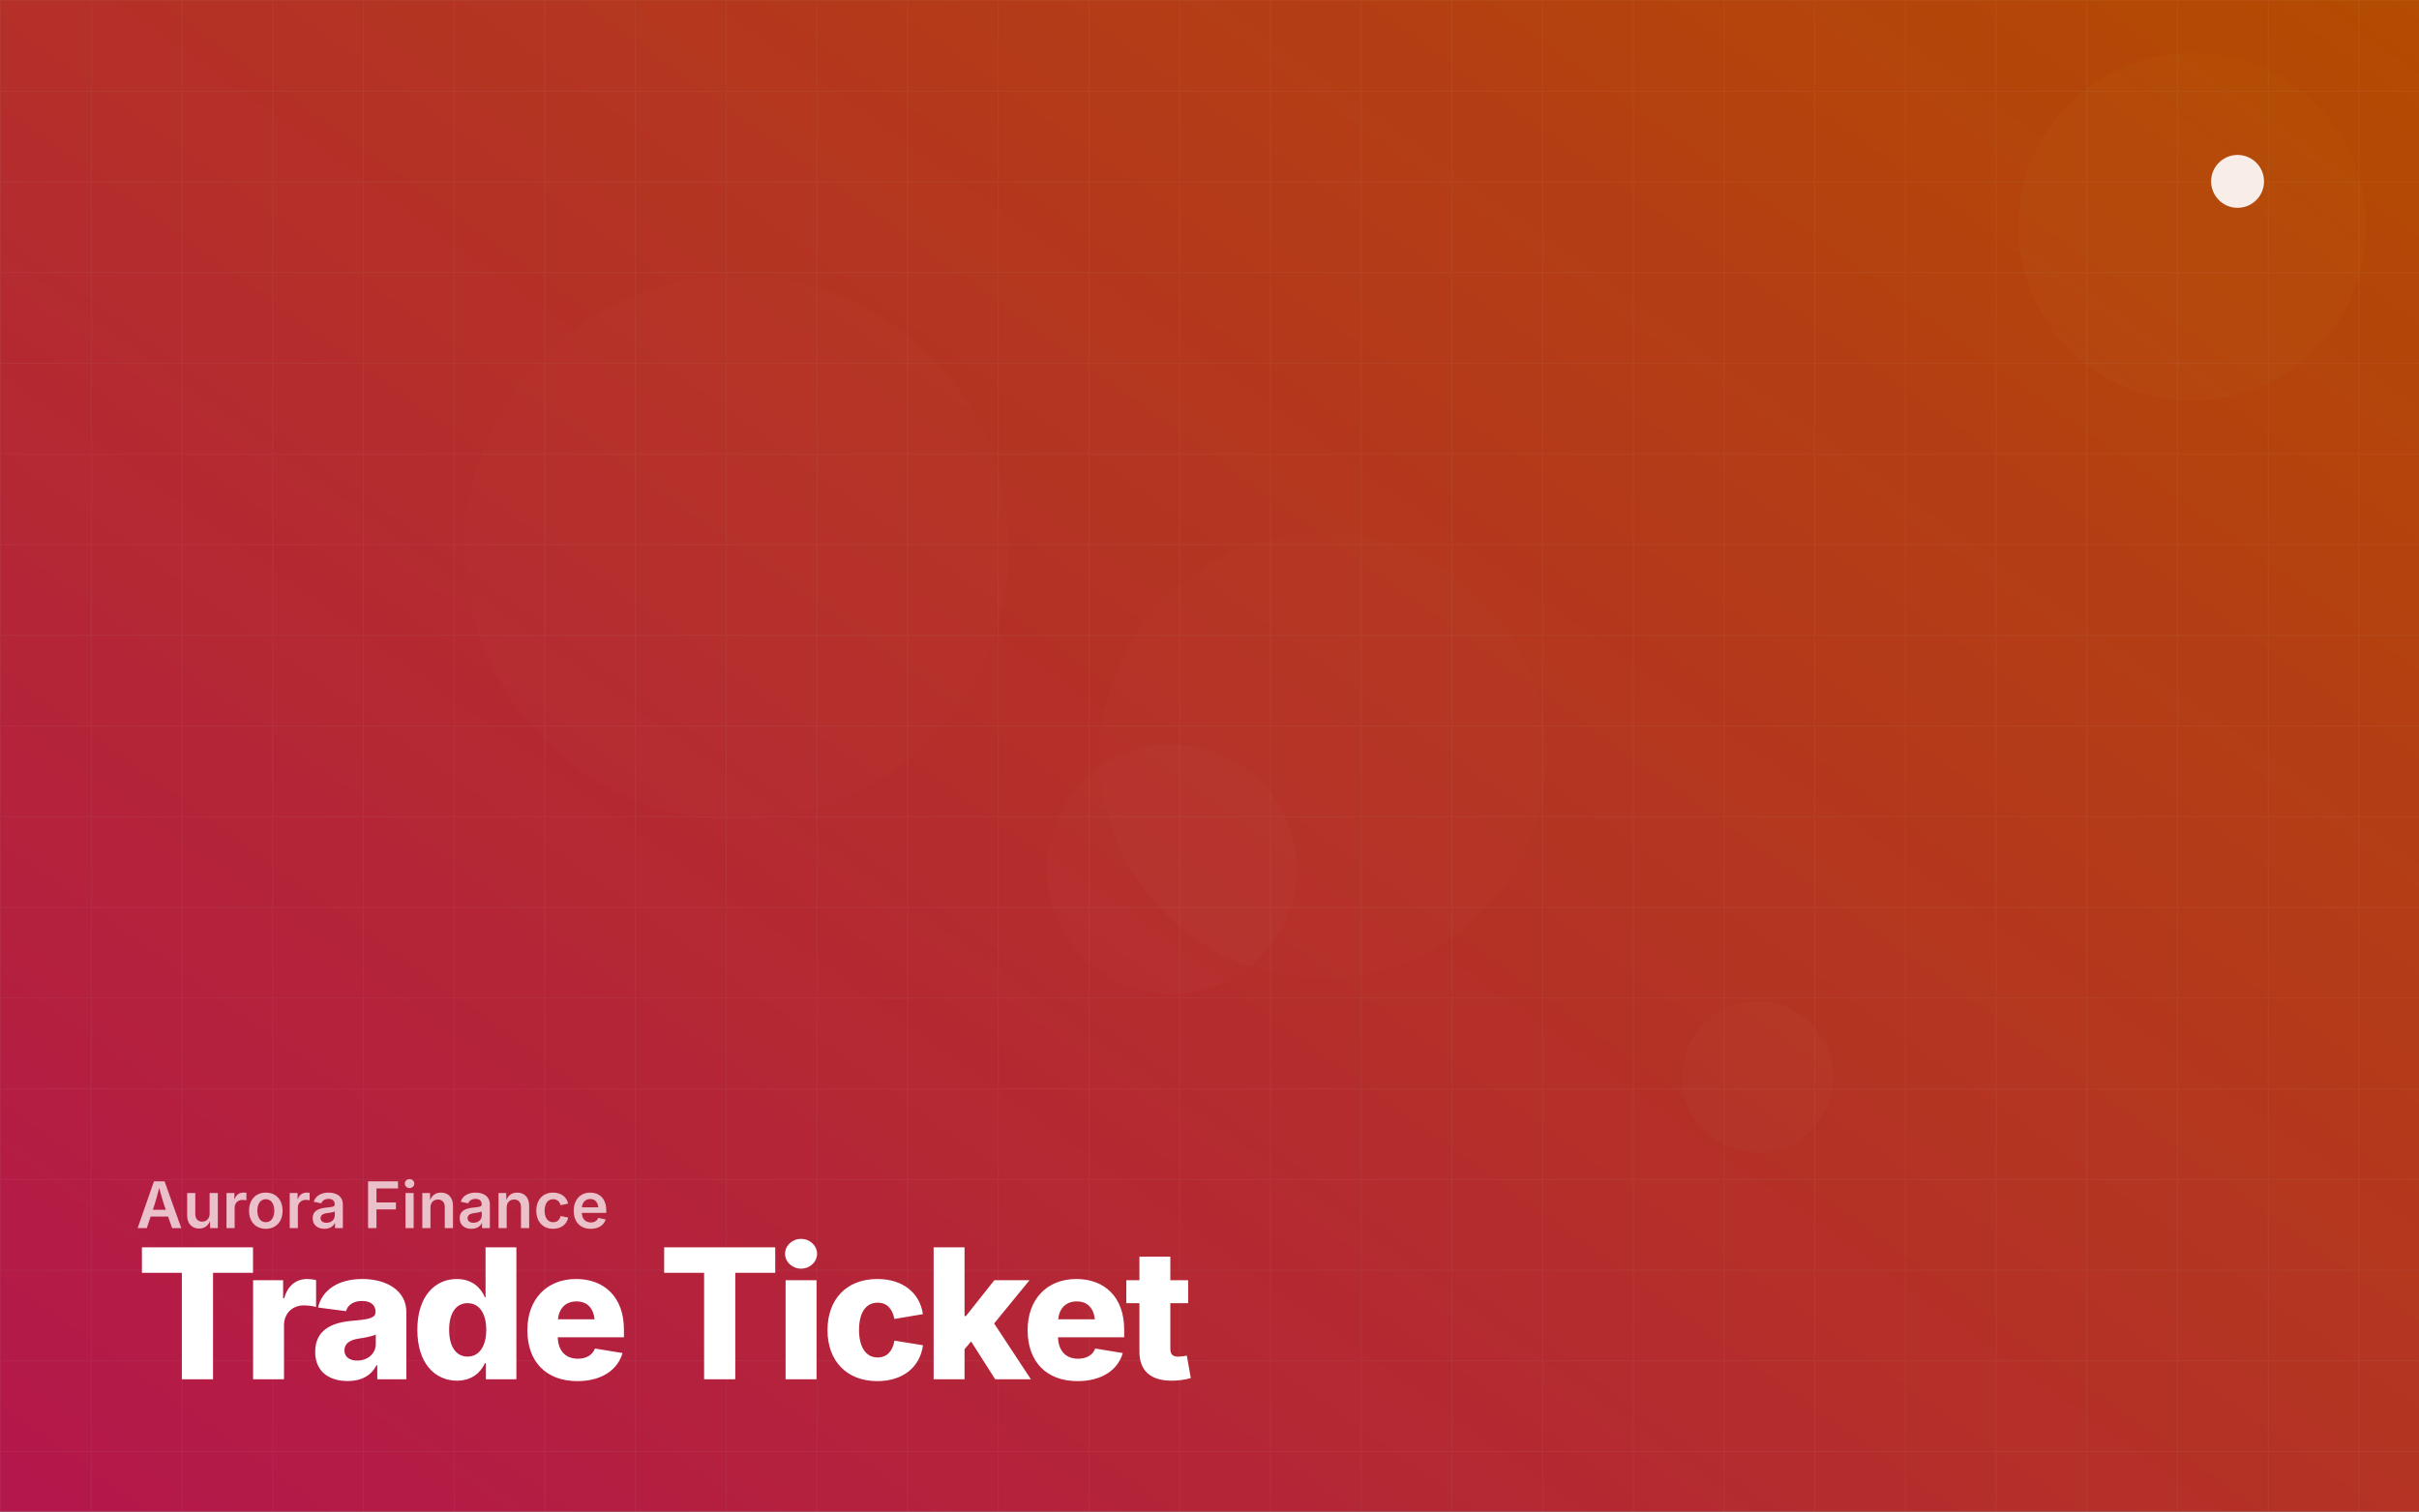
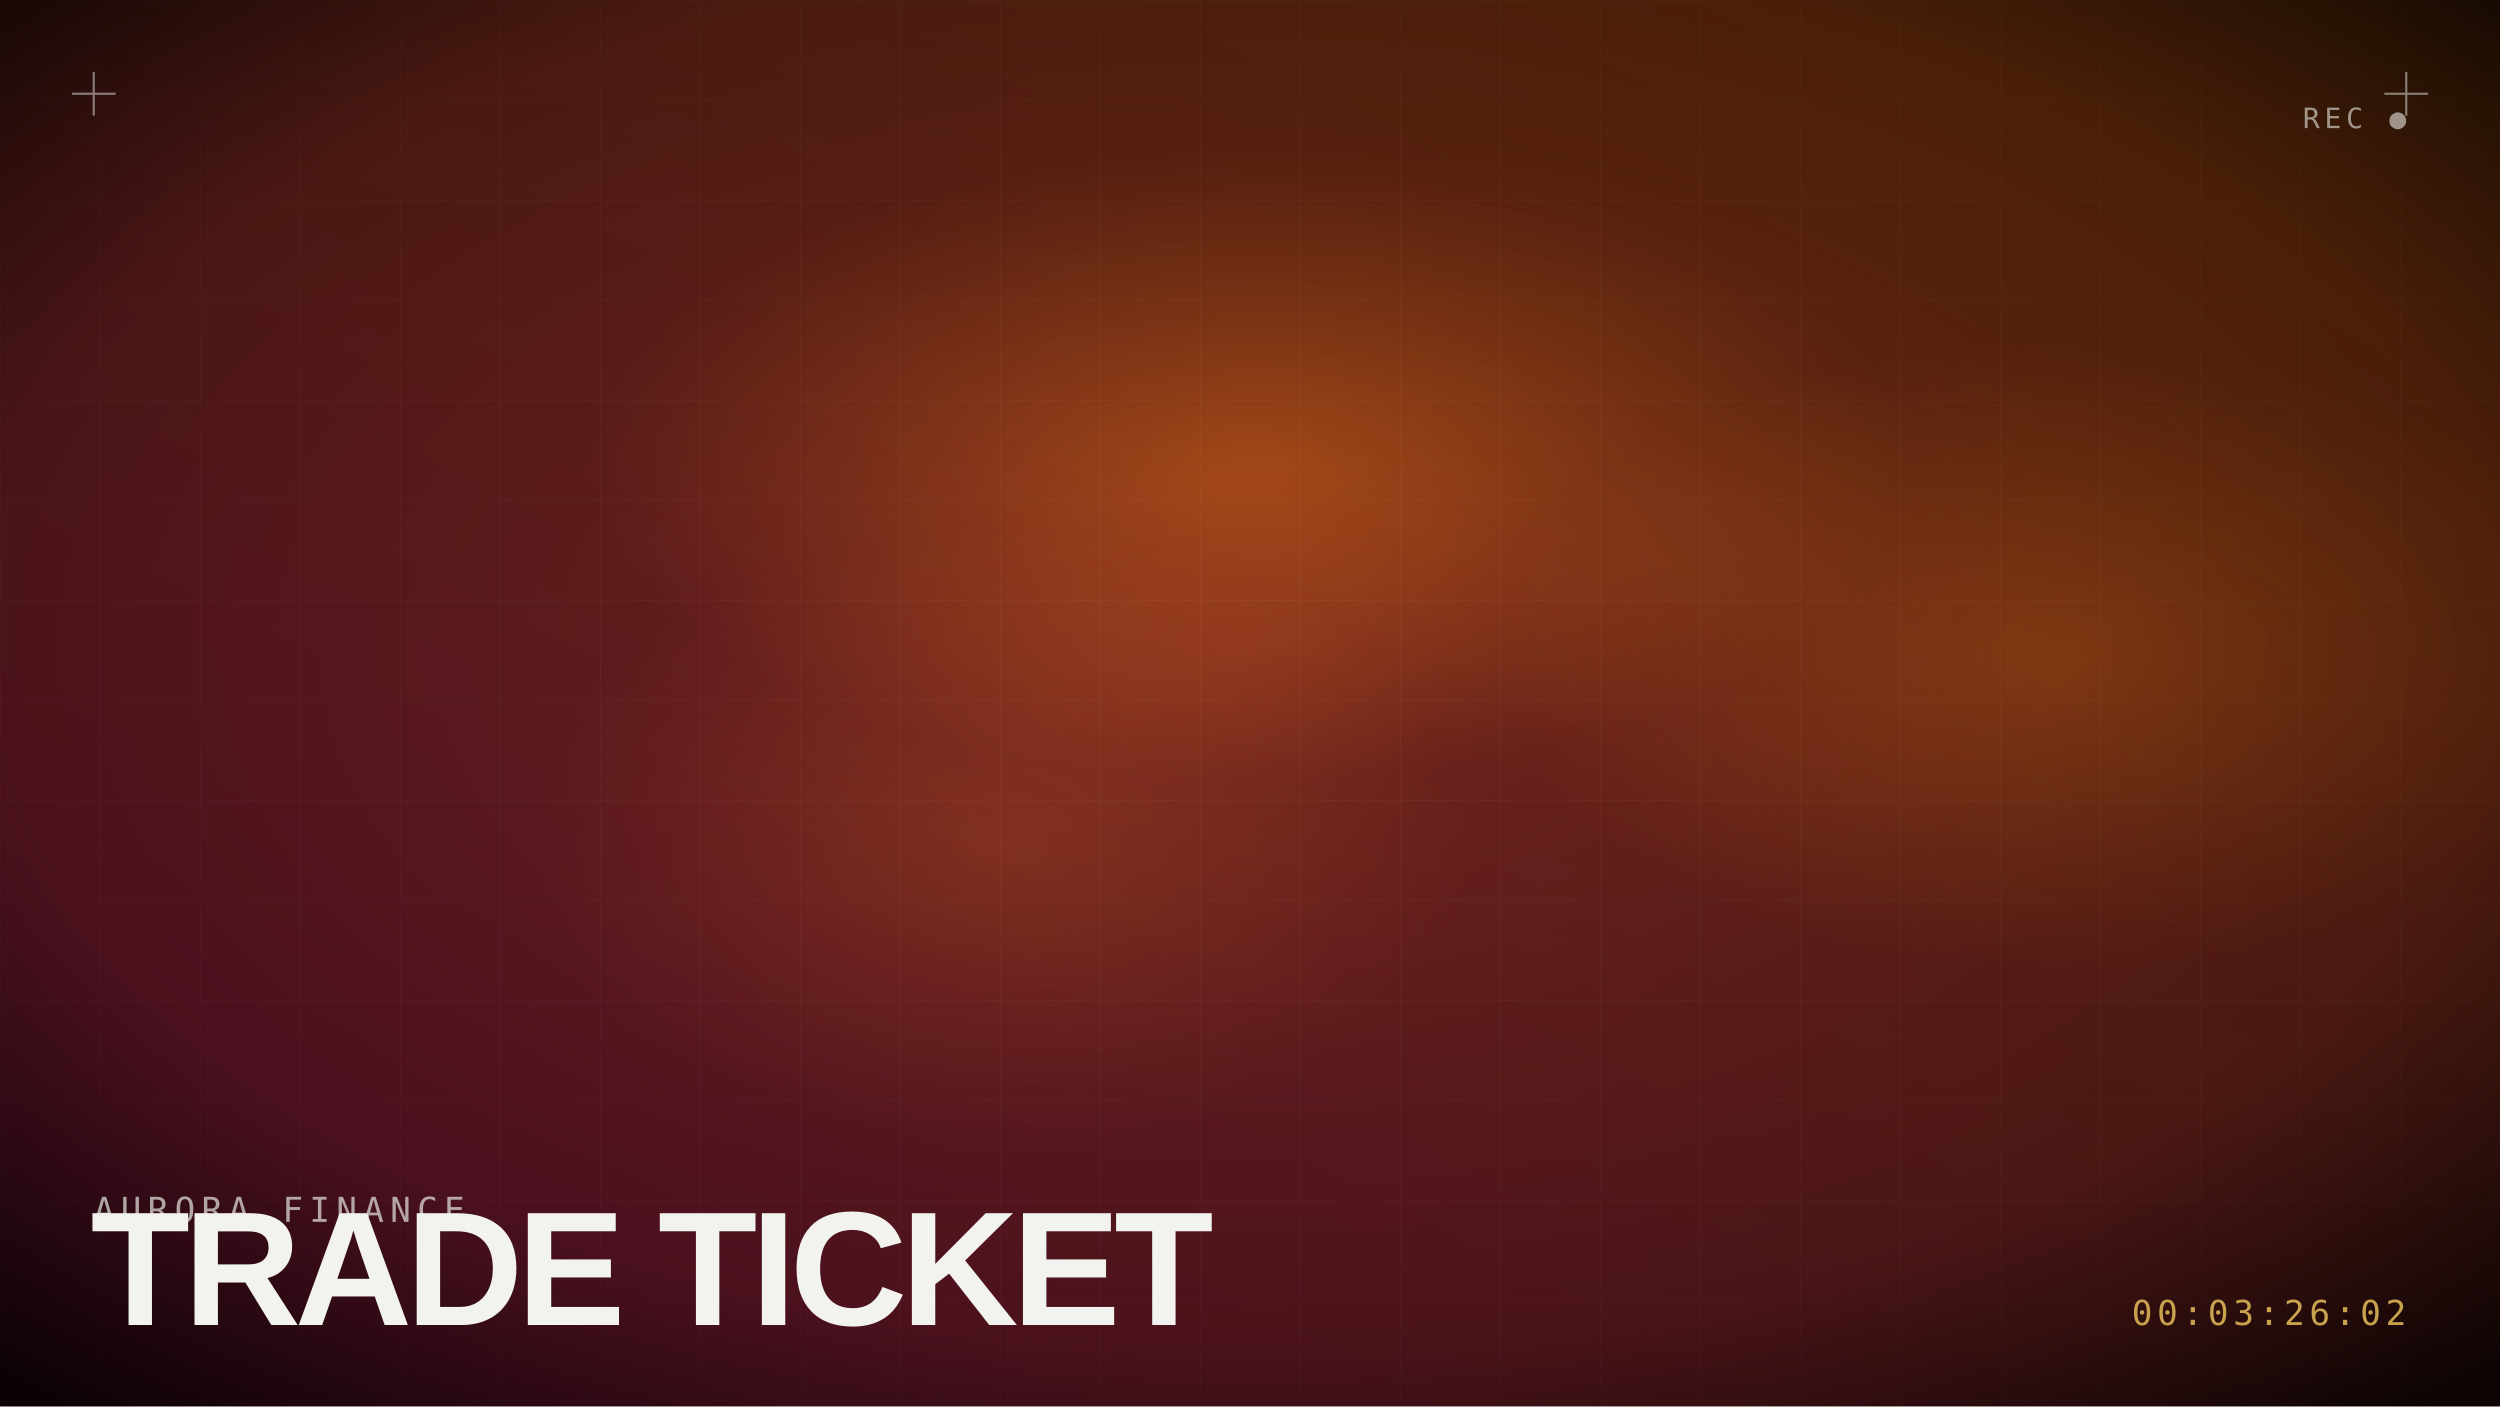
- <svg xmlns="http://www.w3.org/2000/svg" width="1280" height="800" viewBox="0 0 1280 800" fill="none">
+ <svg xmlns="http://www.w3.org/2000/svg" width="1600" height="900" viewBox="0 0 1600 900" fill="none">
  <defs>
-     <linearGradient id="gaurorafinance2" x1="0" y1="0" x2="1" y2="1" gradientTransform="rotate(94 .5 .5)">
+     <linearGradient id="duoaurorafinance2" x1="0" y1="0" x2="1" y2="1" gradientTransform="rotate(88 .5 .5)">
      <stop offset="0" stop-color="#ff6a00" />
      <stop offset="1" stop-color="#ff1f6b" />
    </linearGradient>
-     <pattern id="gaurorafinance2grid" width="48" height="48" patternUnits="userSpaceOnUse">
-       <path d="M48 0H0V48" stroke="#ffffff" stroke-opacity="0.06" stroke-width="1" />
+     <radialGradient id="glowaurorafinance2" cx="50%" cy="50%" r="50%">
+       <stop offset="0" stop-color="#ff6a00" stop-opacity="0.9" />
+       <stop offset="1" stop-color="#ff6a00" stop-opacity="0" />
+     </radialGradient>
+     <radialGradient id="vigaurorafinance2" cx="50%" cy="46%" r="72%">
+       <stop offset="0" stop-color="#000" stop-opacity="0" />
+       <stop offset="0.7" stop-color="#000" stop-opacity="0.35" />
+       <stop offset="1" stop-color="#000" stop-opacity="0.9" />
+     </radialGradient>
+     <pattern id="gridaurorafinance2" width="64" height="64" patternUnits="userSpaceOnUse">
+       <path d="M64 0H0V64" stroke="#ffffff" stroke-opacity="0.05" stroke-width="1" />
    </pattern>
  </defs>
-   <rect width="1280" height="800" fill="#0a0a0c" />
-   <rect width="1280" height="800" fill="url(#gaurorafinance2)" opacity="0.9" />
-   <g style="mix-blend-mode:soft-light">
-     <circle cx="700" cy="400" r="118" fill="#fff" opacity="0.04" />
-     <circle cx="930" cy="570" r="40" fill="#fff" opacity="0.06" />
-     <circle cx="1160" cy="120" r="92" fill="#fff" opacity="0.08" />
-     <circle cx="390" cy="290" r="144" fill="#fff" opacity="0.04" />
-     <circle cx="620" cy="460" r="66" fill="#fff" opacity="0.06" />
+   <rect width="1600" height="900" fill="#0c0c0e" />
+   <rect width="1600" height="900" fill="url(#duoaurorafinance2)" opacity="0.42" />
+   <g style="mix-blend-mode:screen">
+     <ellipse cx="800" cy="300" rx="420" ry="200" fill="url(#glowaurorafinance2)" opacity="0.5" />
+     <ellipse cx="1320" cy="420" rx="360" ry="200" fill="url(#glowaurorafinance2)" opacity="0.38" />
+     <ellipse cx="640" cy="540" rx="300" ry="200" fill="url(#glowaurorafinance2)" opacity="0.26" />
  </g>
-   <rect width="1280" height="800" fill="url(#gaurorafinance2grid)" />
-   <rect x="0" y="0" width="1280" height="800" fill="#000" opacity="0.22" />
-   <text x="72" y="650" font-family="Inter, Arial, sans-serif" font-size="34" font-weight="600" fill="#ffffff" opacity="0.72">Aurora Finance</text>
-   <text x="72" y="730" font-family="Inter, Arial, sans-serif" font-size="96" font-weight="800" letter-spacing="-3" fill="#ffffff">Trade Ticket</text>
-   <circle cx="1184" cy="96" r="14" fill="#ffffff" opacity="0.9" />
+   <rect width="1600" height="900" fill="url(#gridaurorafinance2)" />
+   <rect width="1600" height="900" fill="url(#vigaurorafinance2)" />
+   <g stroke="#e7e7e2" stroke-opacity="0.5" stroke-width="1.4">
+     <path d="M60 46 v28 M46 60 h28" />
+     <path d="M1540 46 v28 M1526 60 h28" />
+   </g>
+   <text x="60" y="782" font-family="'Roboto Mono', monospace" font-size="22" letter-spacing="4" fill="#e7e7e2" opacity="0.7">AURORA FINANCE</text>
+   <text x="58" y="848" font-family="Archivo, Arial, sans-serif" font-size="104" font-weight="800" letter-spacing="-4" fill="#f2f2ee" text-transform="uppercase">TRADE TICKET</text>
+   <text x="1540" y="848" text-anchor="end" font-family="'Roboto Mono', monospace" font-size="22" letter-spacing="3" fill="#c9a24e">00:03:26:02</text>
+   <text x="1540" y="82" text-anchor="end" font-family="'Roboto Mono', monospace" font-size="18" letter-spacing="3" fill="#e7e7e2" opacity="0.6">REC ●</text>
</svg>
